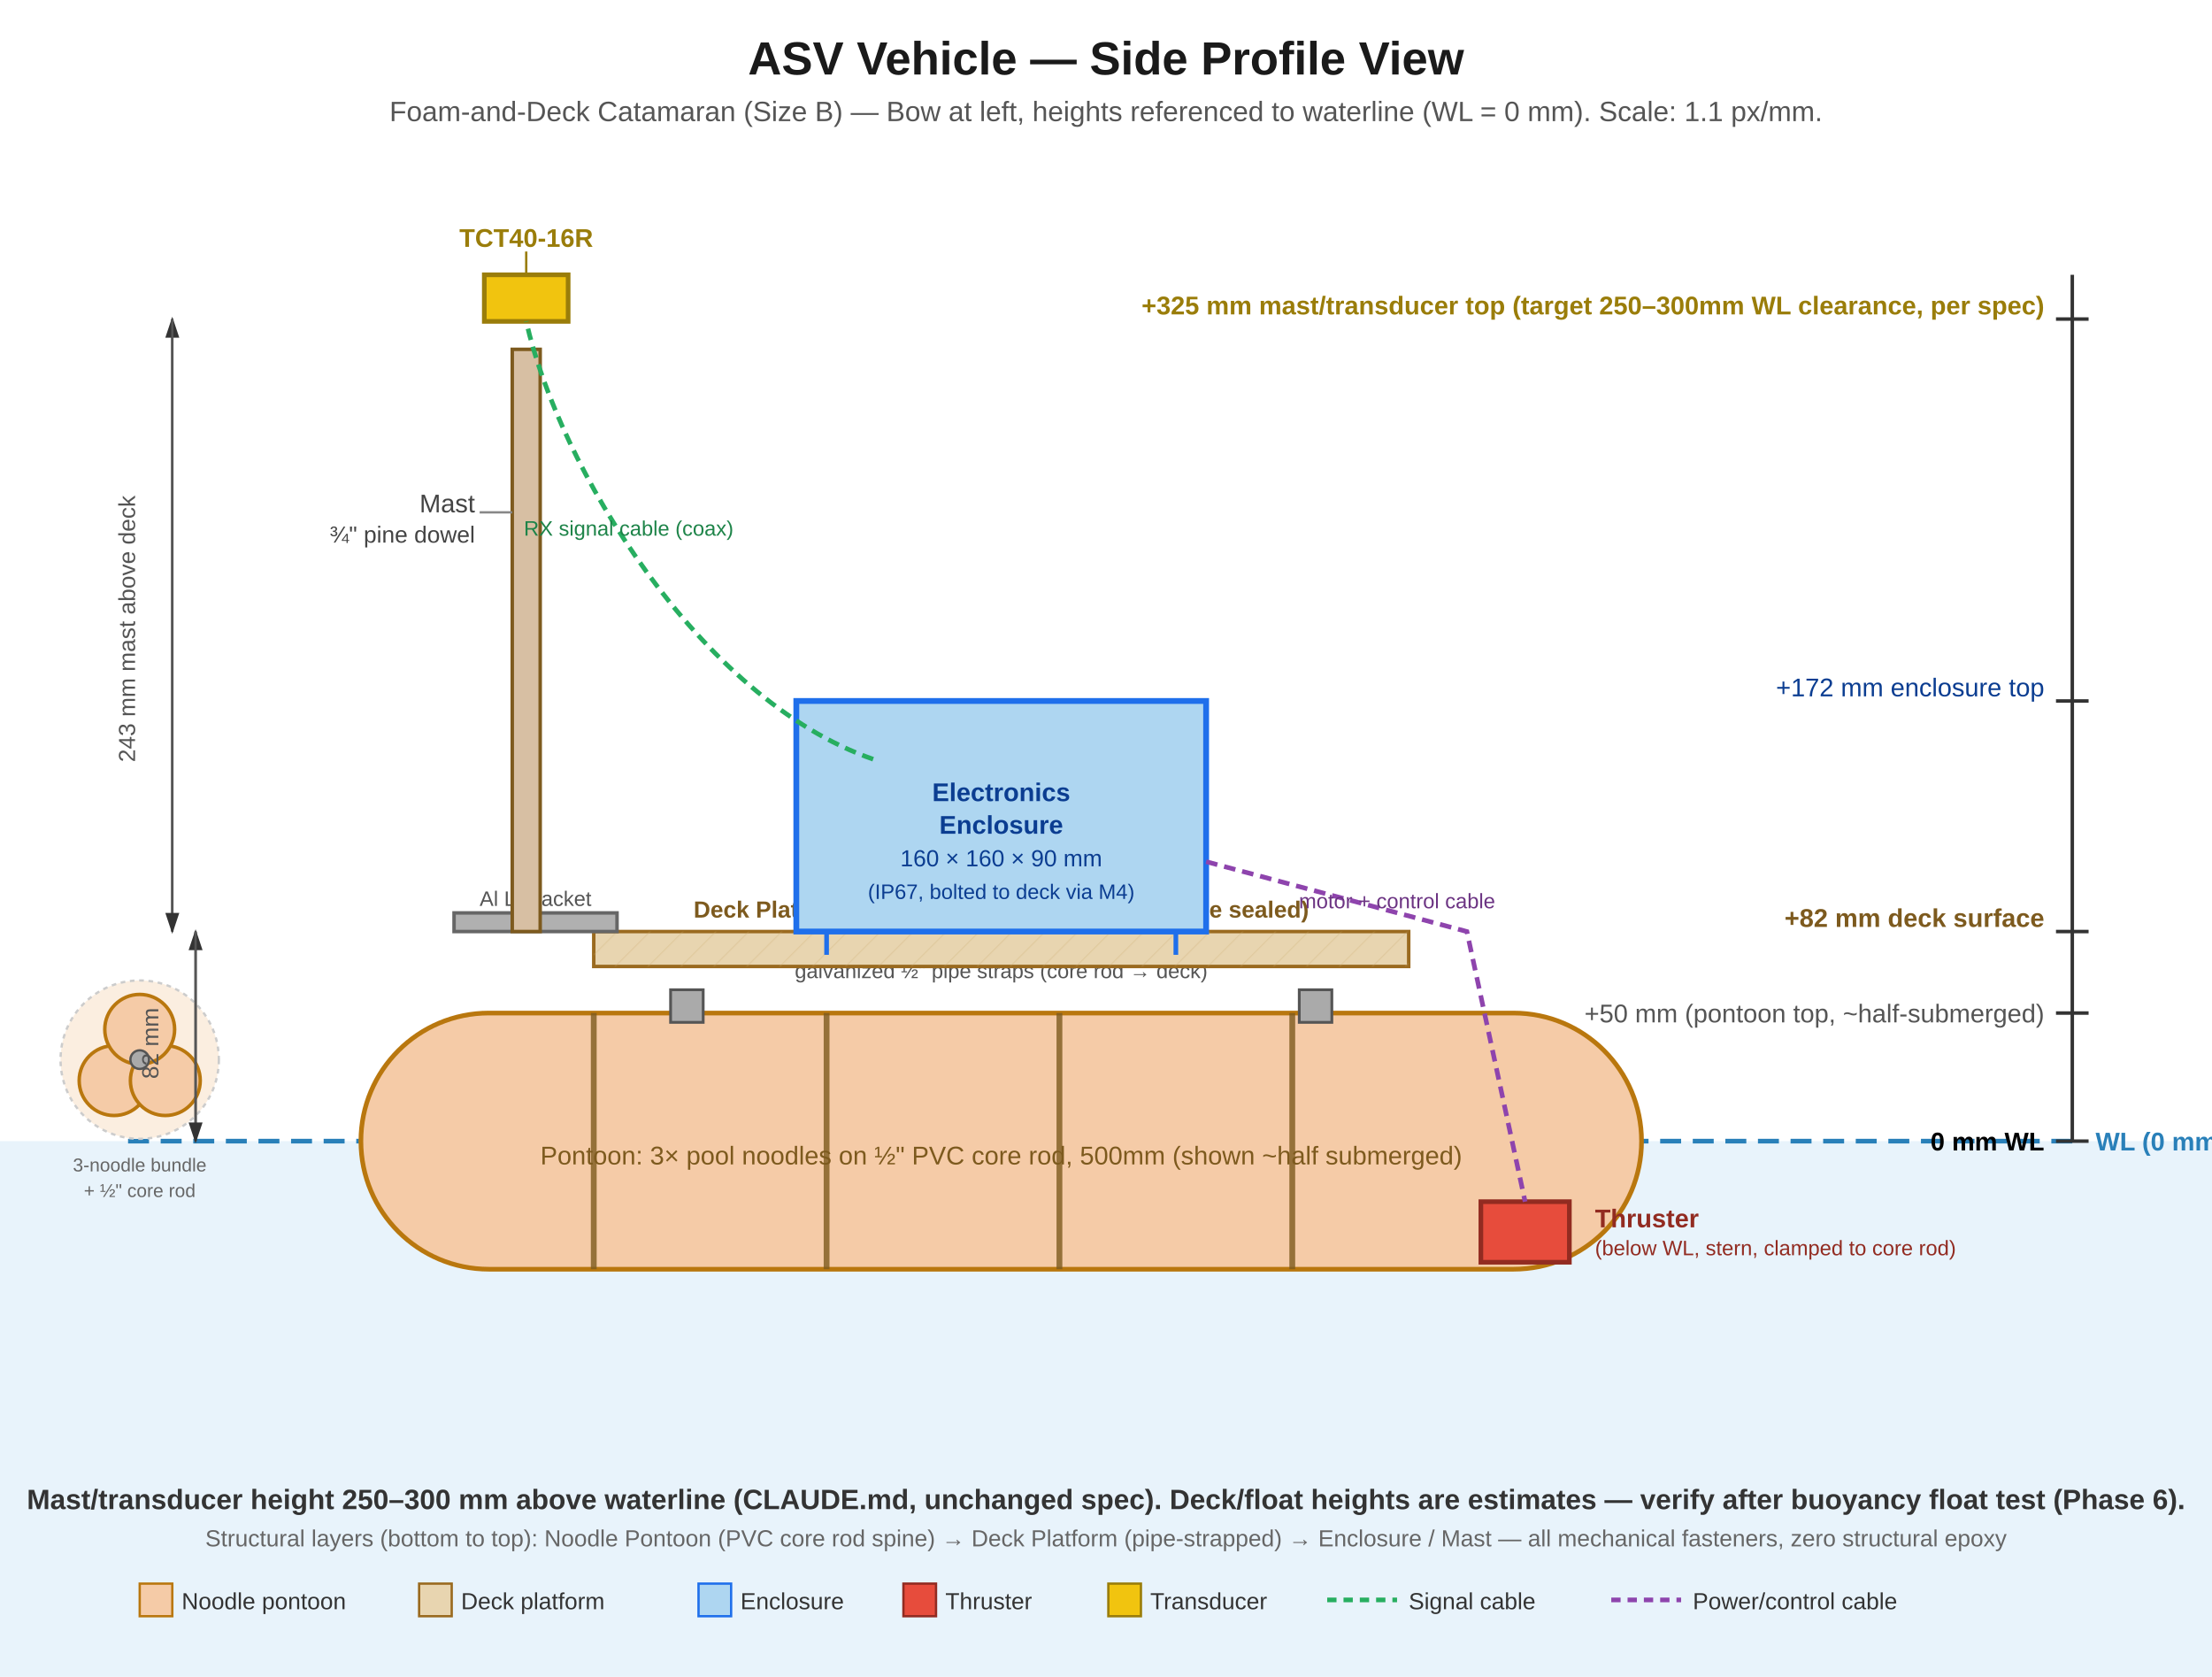
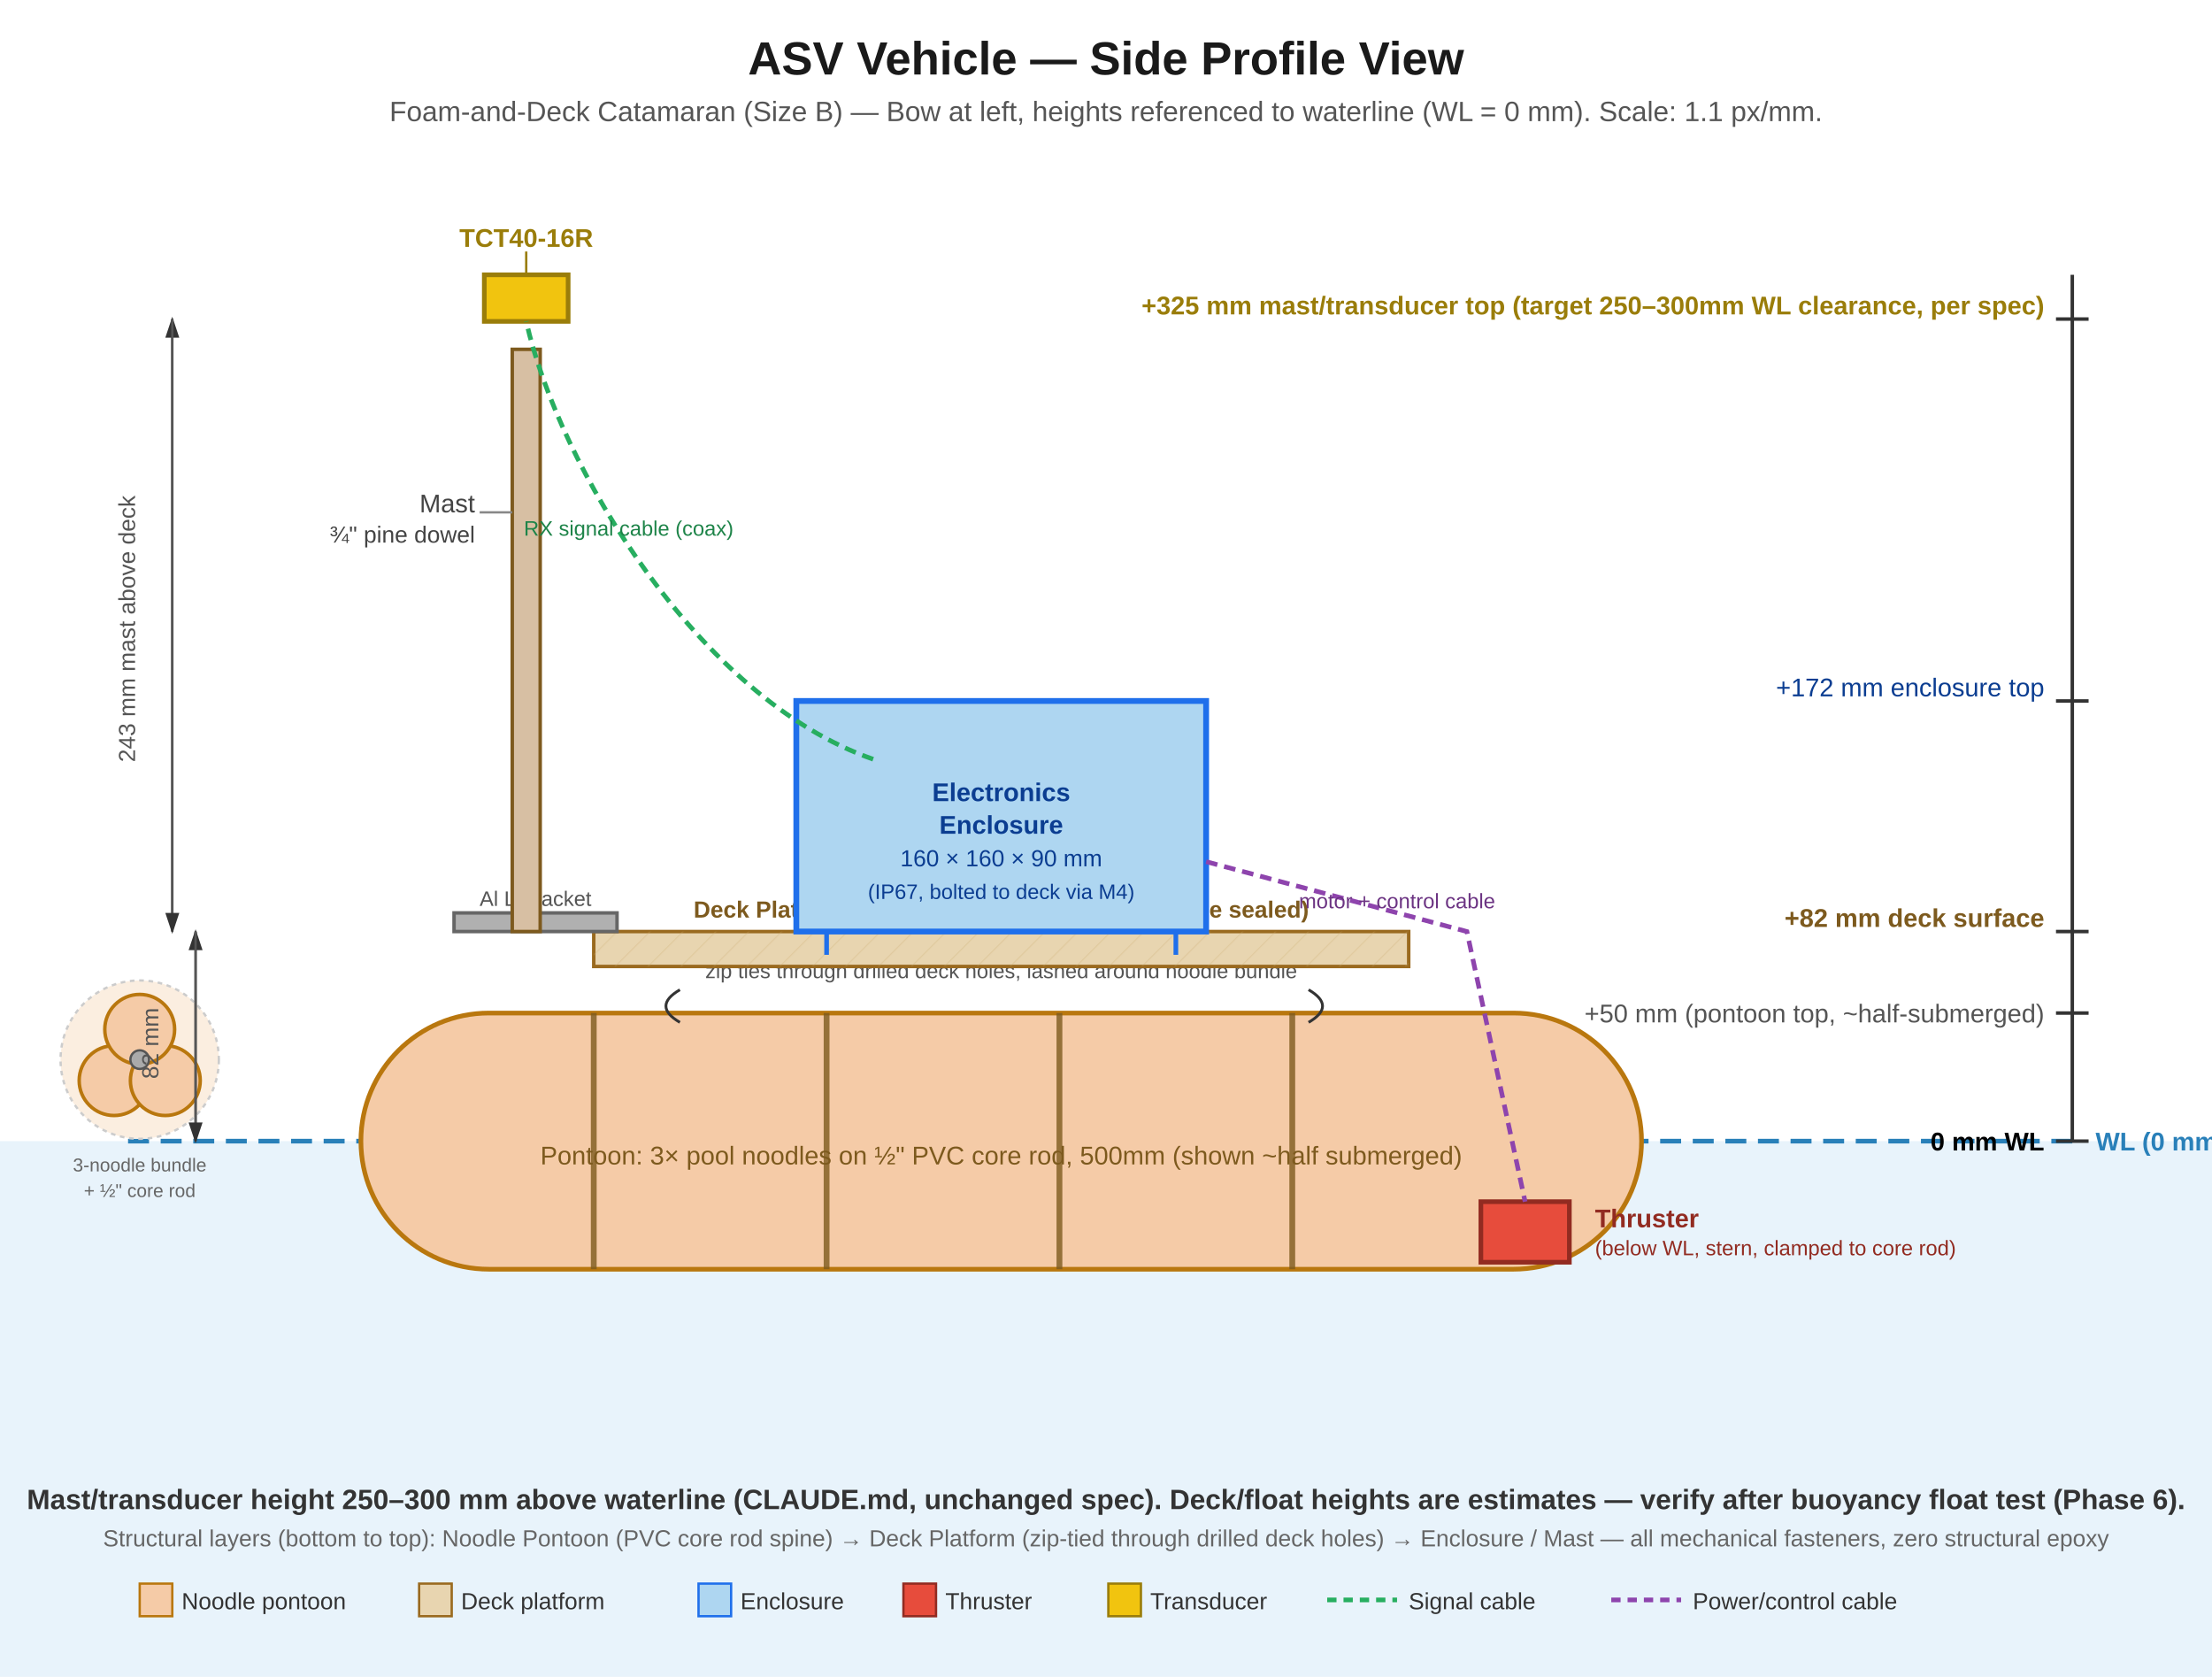
<svg xmlns="http://www.w3.org/2000/svg" viewBox="0 0 950 720" font-family="Arial, sans-serif">
  <rect x="0" y="0" width="950" height="720" fill="#ffffff" />
  <text x="475" y="32" text-anchor="middle" font-size="20" font-weight="bold" fill="#1a1a1a">ASV Vehicle — Side Profile View</text>
  <text x="475" y="52" text-anchor="middle" font-size="12" fill="#555555">Foam-and-Deck Catamaran (Size B) — Bow at left, heights referenced to waterline (WL = 0 mm). Scale: 1.1 px/mm.</text>
  <defs>
    <marker id="arrowD" markerWidth="10" markerHeight="10" refX="8" refY="3" orient="auto" markerUnits="strokeWidth">
      <path d="M0,0 L0,6 L9,3 z" fill="#333" />
    </marker>
    <marker id="arrowBlue" markerWidth="10" markerHeight="10" refX="8" refY="3" orient="auto" markerUnits="strokeWidth">
      <path d="M0,0 L0,6 L9,3 z" fill="#2980b9" />
    </marker>
    <pattern id="deckHatch" patternUnits="userSpaceOnUse" width="10" height="10" patternTransform="rotate(45)">
      <line x1="0" y1="0" x2="0" y2="10" stroke="#c9a96e" stroke-width="1" opacity="0.5" />
    </pattern>
  </defs>
  <rect x="0" y="490" width="950" height="230" fill="#d6eaf8" opacity="0.55" />
  <line x1="55" y1="490" x2="895" y2="490" stroke="#2980b9" stroke-width="2" stroke-dasharray="9,5" />
  <text x="900" y="494" font-size="11" fill="#2980b9" font-weight="bold">WL (0 mm)</text>
  <rect x="155" y="435" width="550" height="110" rx="55" fill="#f5cba7" stroke="#b9770e" stroke-width="2" />
  <text x="430" y="500" text-anchor="middle" font-size="11" fill="#7d5a1e">Pontoon: 3× pool noodles on ½" PVC core rod, 500mm (shown ~half submerged)</text>
  <g transform="translate(60,455)">
    <circle cx="0" cy="0" r="34" fill="#fbeee0" stroke="#cccccc" stroke-width="1" stroke-dasharray="2,2" />
    <circle cx="-11" cy="9" r="15" fill="#f5cba7" stroke="#b9770e" stroke-width="1.5" />
    <circle cx="11" cy="9" r="15" fill="#f5cba7" stroke="#b9770e" stroke-width="1.5" />
    <circle cx="0" cy="-13" r="15" fill="#f5cba7" stroke="#b9770e" stroke-width="1.5" />
    <circle cx="0" cy="0" r="4" fill="#aaaaaa" stroke="#555555" stroke-width="1" />
    <text x="0" y="48" text-anchor="middle" font-size="8" fill="#666">3-noodle bundle</text>
    <text x="0" y="59" text-anchor="middle" font-size="8" fill="#666">+ ½" core rod</text>
  </g>
  <g stroke="#7d5a1e" stroke-width="2.5" opacity="0.8">
    <line x1="255" y1="435" x2="255" y2="545" />
    <line x1="355" y1="435" x2="355" y2="545" />
    <line x1="455" y1="435" x2="455" y2="545" />
    <line x1="555" y1="435" x2="555" y2="545" />
  </g>
-   <rect x="288" y="425" width="14" height="14" fill="#aaaaaa" stroke="#555555" stroke-width="1.2" />
-   <rect x="558" y="425" width="14" height="14" fill="#aaaaaa" stroke="#555555" stroke-width="1.2" />
-   <text x="430" y="420" text-anchor="middle" font-size="9" fill="#555">galvanized ½" pipe straps (core rod → deck)</text>
+   <path d="M292,425 Q280,432 292,439" fill="none" stroke="#333333" stroke-width="1.2" />
+   <path d="M562,425 Q574,432 562,439" fill="none" stroke="#333333" stroke-width="1.2" />
+   <text x="430" y="420" text-anchor="middle" font-size="9" fill="#555">zip ties through drilled deck holes, lashed around noodle bundle</text>
  <rect x="255" y="400" width="350" height="15" fill="#e8d5b0" stroke="#9a6a1f" stroke-width="1.5" />
  <rect x="255" y="400" width="350" height="15" fill="url(#deckHatch)" opacity="0.5" />
  <text x="430" y="394" text-anchor="middle" font-size="10" fill="#7d5a1e" font-weight="bold">Deck Platform (¾" plywood/pine, Spar Urethane sealed)</text>
  <rect x="195" y="392" width="70" height="8" fill="#b0b0b0" stroke="#666" stroke-width="1.5" />
  <text x="230" y="389" text-anchor="middle" font-size="9" fill="#555">Al L-bracket</text>
  <rect x="220" y="150" width="12" height="250" fill="#d7bfa3" stroke="#7d5a1e" stroke-width="1.5" />
  <text x="204" y="220" text-anchor="end" font-size="11" fill="#444">Mast</text>
  <text x="204" y="233" text-anchor="end" font-size="10" fill="#444">¾" pine dowel</text>
  <line x1="206" y1="220" x2="220" y2="220" stroke="#888" stroke-width="1" />
  <rect x="208" y="118" width="36" height="20" fill="#f1c40f" stroke="#9a7d0a" stroke-width="2" />
  <text x="226" y="106" text-anchor="middle" font-size="11" fill="#9a7d0a" font-weight="bold">TCT40-16R</text>
  <line x1="226" y1="108" x2="226" y2="118" stroke="#9a7d0a" stroke-width="1" />
  <rect x="342" y="301" width="176" height="99" fill="#aed6f1" stroke="#1f6feb" stroke-width="2.5" />
  <text x="430" y="344" text-anchor="middle" font-size="11" font-weight="bold" fill="#0b3d91">Electronics</text>
  <text x="430" y="358" text-anchor="middle" font-size="11" font-weight="bold" fill="#0b3d91">Enclosure</text>
  <text x="430" y="372" text-anchor="middle" font-size="10" fill="#0b3d91">160 × 160 × 90 mm</text>
  <text x="430" y="386" text-anchor="middle" font-size="9" fill="#0b3d91">(IP67, bolted to deck via M4)</text>
  <line x1="355" y1="400" x2="355" y2="410" stroke="#1f6feb" stroke-width="2" />
  <line x1="505" y1="400" x2="505" y2="410" stroke="#1f6feb" stroke-width="2" />
  <rect x="636" y="516" width="38" height="26" fill="#e74c3c" stroke="#922b21" stroke-width="2" />
  <text x="685" y="527" font-size="11" fill="#922b21" font-weight="bold">Thruster</text>
  <text x="685" y="539" font-size="9" fill="#922b21">(below WL, stern, clamped to core rod)</text>
  <path d="M 375 326 C 300 300, 240 200, 226 138" fill="none" stroke="#27ae60" stroke-width="2" stroke-dasharray="5,3" />
  <text x="270" y="230" text-anchor="middle" font-size="9" fill="#1e8449">RX signal cable (coax)</text>
  <path d="M 518 370 L 630 400 L 655 516" fill="none" stroke="#8e44ad" stroke-width="2" stroke-dasharray="5,3" />
  <text x="600" y="390" text-anchor="middle" font-size="9" fill="#6c3483">motor + control cable</text>
  <line x1="890" y1="490" x2="890" y2="118" stroke="#333" stroke-width="1.5" />
  <line x1="883" y1="490" x2="897" y2="490" stroke="#333" stroke-width="1.5" />
  <text x="878" y="494" text-anchor="end" font-size="11" fill="#000" font-weight="bold">0 mm  WL</text>
  <line x1="883" y1="435" x2="897" y2="435" stroke="#333" stroke-width="1.5" />
  <text x="878" y="439" text-anchor="end" font-size="11" fill="#555">+50 mm  (pontoon top, ~half-submerged)</text>
  <line x1="883" y1="400" x2="897" y2="400" stroke="#333" stroke-width="1.5" />
  <text x="878" y="398" text-anchor="end" font-size="11" fill="#7d5a1e" font-weight="bold">+82 mm  deck surface</text>
  <line x1="883" y1="301" x2="897" y2="301" stroke="#333" stroke-width="1.5" />
  <text x="878" y="299" text-anchor="end" font-size="11" fill="#0b3d91">+172 mm  enclosure top</text>
  <line x1="883" y1="137" x2="897" y2="137" stroke="#333" stroke-width="1.5" />
  <text x="878" y="135" text-anchor="end" font-size="11" fill="#9a7d0a" font-weight="bold">+325 mm  mast/transducer top (target 250–300mm WL clearance, per spec)</text>
  <line x1="84" y1="490" x2="84" y2="400" stroke="#555" stroke-width="1" marker-end="url(#arrowD)" />
  <line x1="84" y1="400" x2="84" y2="490" stroke="#555" stroke-width="1" marker-end="url(#arrowD)" />
  <text x="68" y="448" text-anchor="middle" font-size="10" fill="#555" transform="rotate(-90,68,448)">82 mm</text>
  <line x1="74" y1="400" x2="74" y2="137" stroke="#555" stroke-width="1" marker-end="url(#arrowD)" />
  <line x1="74" y1="137" x2="74" y2="400" stroke="#555" stroke-width="1" marker-end="url(#arrowD)" />
  <text x="58" y="270" text-anchor="middle" font-size="10" fill="#555" transform="rotate(-90,58,270)">243 mm mast above deck</text>
  <text x="475" y="648" text-anchor="middle" font-size="12" fill="#333" font-weight="bold">Mast/transducer height 250–300 mm above waterline (CLAUDE.md, unchanged spec). Deck/float heights are estimates — verify after buoyancy float test (Phase 6).</text>
-   <text x="475" y="664" text-anchor="middle" font-size="10" fill="#666">Structural layers (bottom to top): Noodle Pontoon (PVC core rod spine) → Deck Platform (pipe-strapped) → Enclosure / Mast — all mechanical fasteners, zero structural epoxy</text>
+   <text x="475" y="664" text-anchor="middle" font-size="10" fill="#666">Structural layers (bottom to top): Noodle Pontoon (PVC core rod spine) → Deck Platform (zip-tied through drilled deck holes) → Enclosure / Mast — all mechanical fasteners, zero structural epoxy</text>
  <g transform="translate(60,680)">
    <rect x="0" y="0" width="14" height="14" fill="#f5cba7" stroke="#b9770e" />
    <text x="18" y="11" font-size="10" fill="#333">Noodle pontoon</text>
    <rect x="120" y="0" width="14" height="14" fill="#e8d5b0" stroke="#9a6a1f" />
    <text x="138" y="11" font-size="10" fill="#333">Deck platform</text>
    <rect x="240" y="0" width="14" height="14" fill="#aed6f1" stroke="#1f6feb" />
    <text x="258" y="11" font-size="10" fill="#333">Enclosure</text>
    <rect x="328" y="0" width="14" height="14" fill="#e74c3c" stroke="#922b21" />
    <text x="346" y="11" font-size="10" fill="#333">Thruster</text>
    <rect x="416" y="0" width="14" height="14" fill="#f1c40f" stroke="#9a7d0a" />
    <text x="434" y="11" font-size="10" fill="#333">Transducer</text>
    <line x1="510" y1="7" x2="540" y2="7" stroke="#27ae60" stroke-width="2" stroke-dasharray="4,3" />
    <text x="545" y="11" font-size="10" fill="#333">Signal cable</text>
    <line x1="632" y1="7" x2="662" y2="7" stroke="#8e44ad" stroke-width="2" stroke-dasharray="4,3" />
    <text x="667" y="11" font-size="10" fill="#333">Power/control cable</text>
  </g>
</svg>
